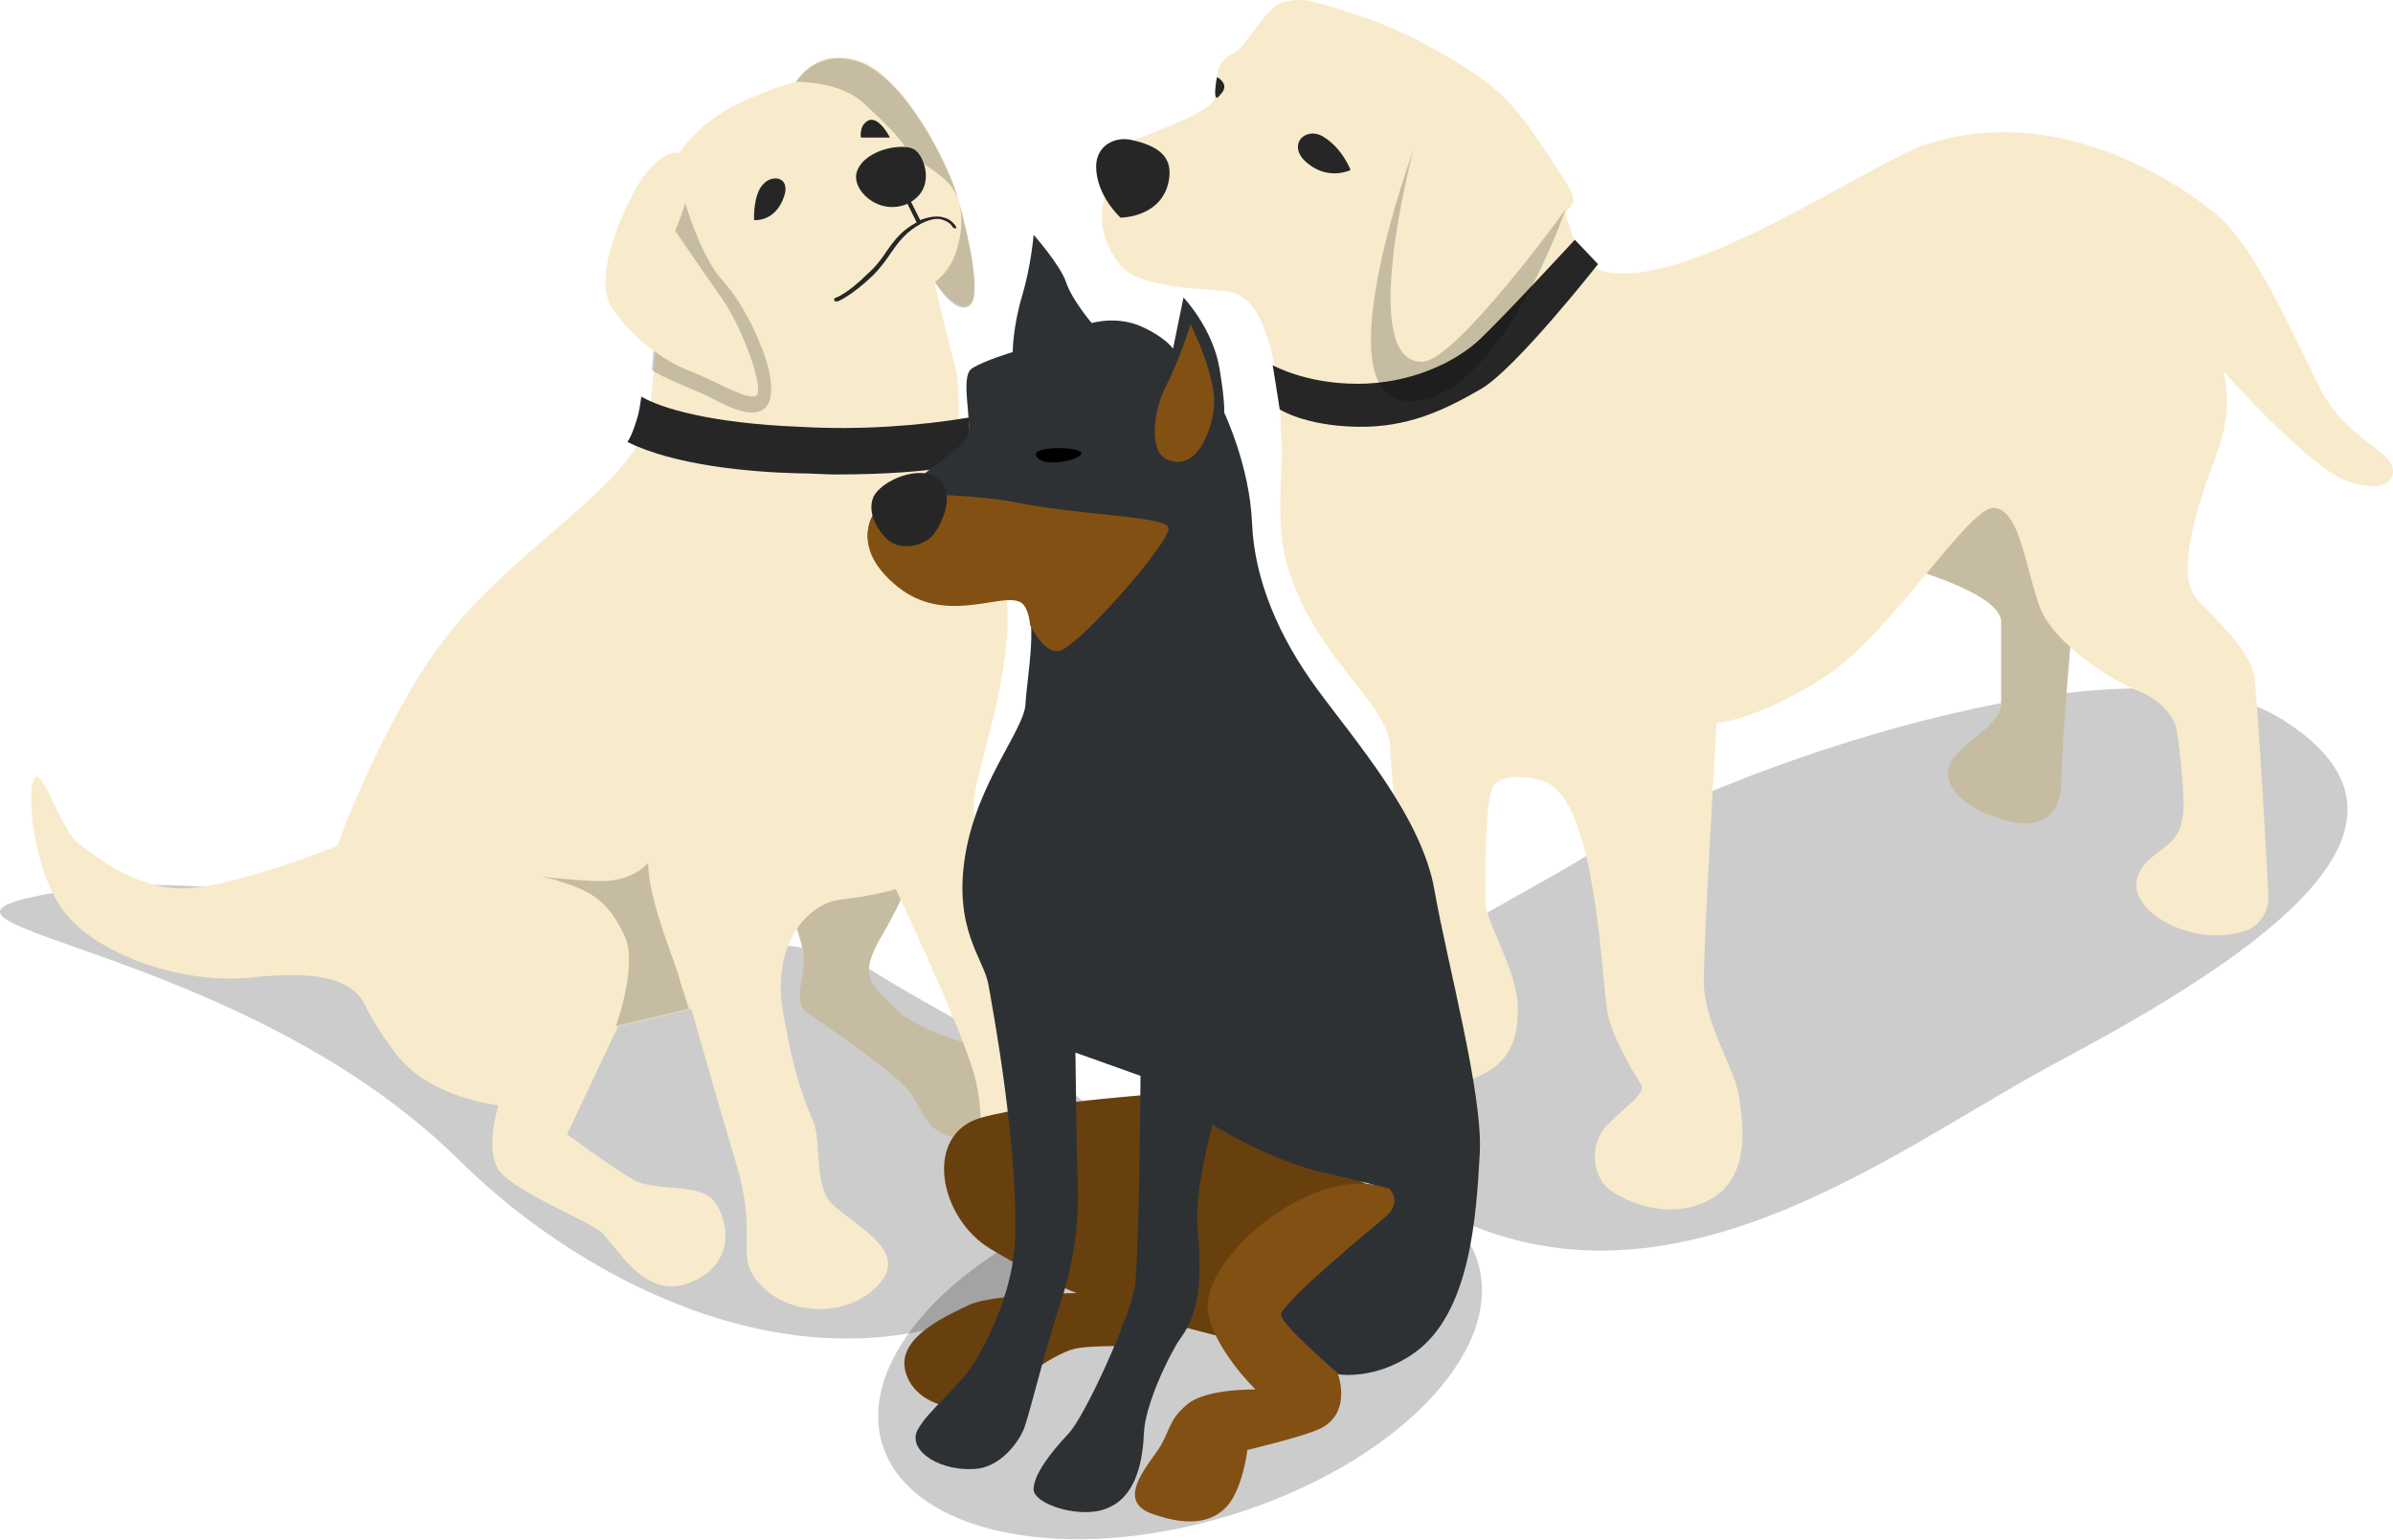
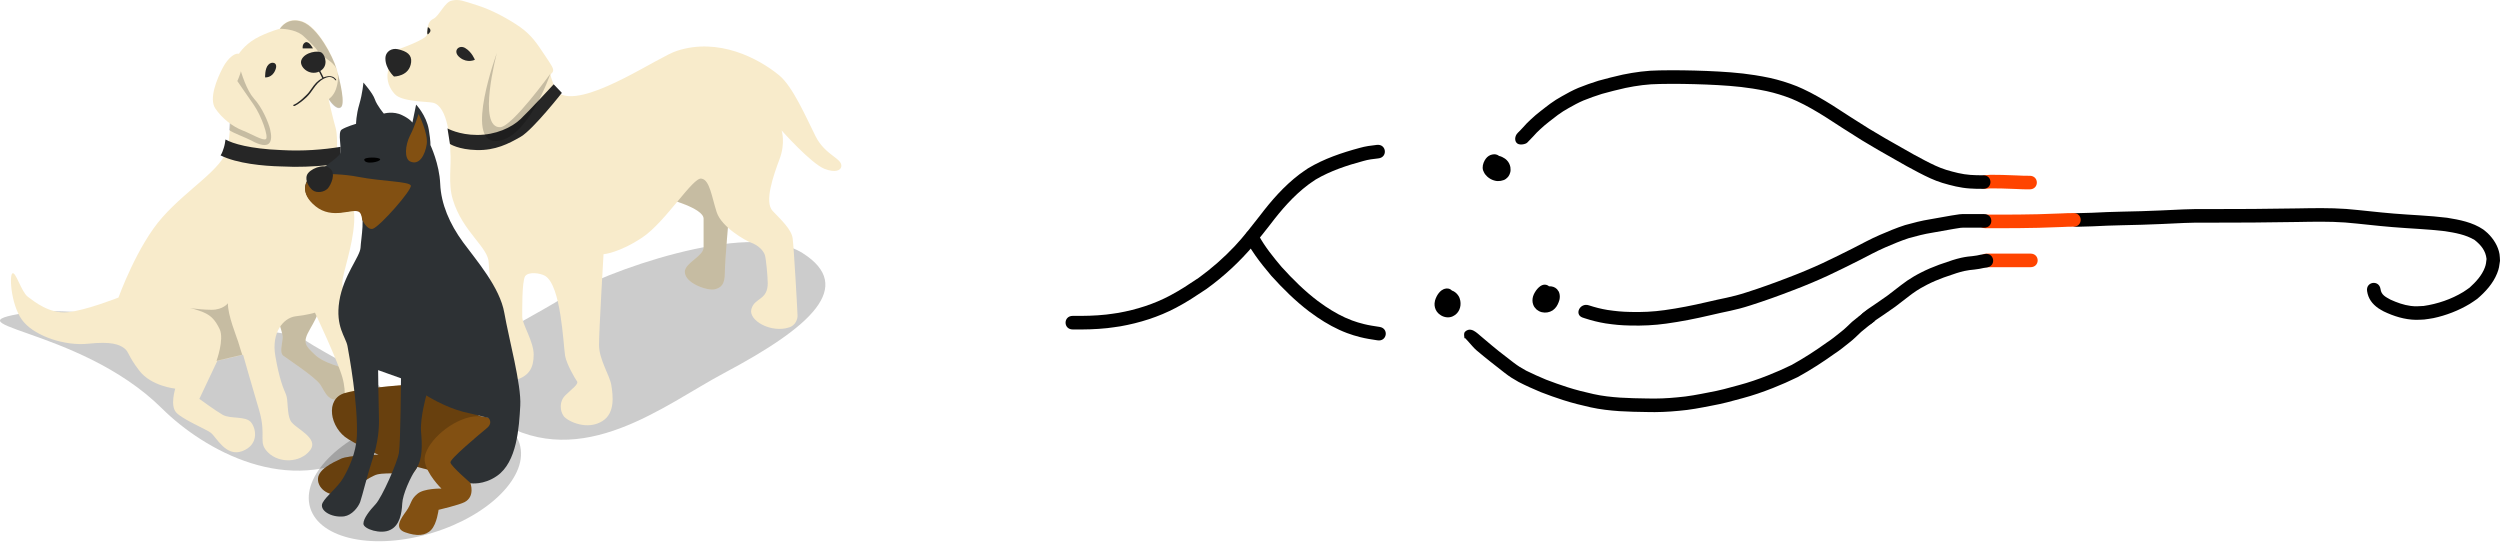
- <svg xmlns="http://www.w3.org/2000/svg" id="svg8" version="1.1" viewBox="0 0 54.497 35.056" height="35.056mm" width="54.497mm">
+ <svg xmlns="http://www.w3.org/2000/svg" id="svg8" version="1.1" viewBox="0 0 161.931 35.056" height="35.056mm" width="161.931mm">
  <defs id="defs2" />
  <g transform="translate(-100.1537,-71.36647)" id="layer1">
    <g transform="matrix(0.2645833,0,0,0.2645833,92.53452,62.40837)" id="g989">
      <path style="opacity:0.2" d="m 103.2,117 c 12.7,8.2 34.5,15.5 14.8,27.5 -18.4,11.2 -39.2,-0.4 -49.5,-10.6 -20.7,-20.6 -56.1,-20.3 -31.1,-23.8 1.9,-0.3 15.8,0 29.6,2 14.3,2 32.4,2.4 36.2,4.9 z" id="path961" />
      <path style="opacity:1;fill:#f8ebcb" d="m 96.1,110.4 c 0,0 2,4.7 1.9,6.2 -0.1,1.5 -0.8,3.5 0.1,4.3 0.9,0.7 7.8,5.2 9.1,7.1 1.3,1.9 2,5.2 6.6,3 4.6,-2.2 3.1,-5.5 0.9,-6.4 -2.1,-0.9 -6.5,-1.7 -8.8,-3.9 -2.3,-2.2 -3.2,-2.9 -1.2,-6.3 2,-3.4 2.9,-6.1 2.9,-6.1 z" id="path963" />
      <path style="opacity:0.2" d="m 96.1,110.4 c 0,0 2,4.7 1.9,6.2 -0.1,1.5 -0.8,3.5 0.1,4.3 0.9,0.7 7.8,5.2 9.1,7.1 1.3,1.9 2,5.2 6.6,3 4.6,-2.2 3.1,-5.5 0.9,-6.4 -2.1,-0.9 -6.5,-1.7 -8.8,-3.9 -2.3,-2.2 -3.2,-2.9 -1.2,-6.3 2,-3.4 2.9,-6.1 2.9,-6.1 z" id="path965" />
      <path style="opacity:1;fill:#f8ebcb" d="m 86.8,47.8 c 0.8,-1.5 2.6,-3.6 5.5,-5 2.9,-1.4 5,-1.9 5,-1.9 0,0 1.7,-3.1 5.5,-1.8 3.8,1.3 7.5,8.5 8.4,11.6 0.9,3.1 2.2,8.7 1,9.4 -1.2,0.7 -3,-2.1 -3,-2.1 0,0 1,4.5 1.8,7.3 0.7,2.8 -0.1,7.7 0.7,9.3 0.7,1.6 4.2,7.5 3.8,13.7 -0.4,6.2 -2.8,12.2 -2.9,14.8 -0.1,2.6 3.4,16.8 4,17.9 0.6,1.1 0.2,4.4 1.2,6.4 1,2 8.7,3.9 6.2,7.8 -2.4,3.9 -9.3,2 -10.3,-0.2 -1,-2.2 0.1,-4.6 -1.1,-8.8 -1.2,-4.2 -6.7,-15.8 -6.7,-15.8 0,0 -2,0.6 -4.8,0.9 -2.9,0.4 -5.9,3.9 -4.9,9.7 1,5.8 2,8 2.6,9.4 0.6,1.4 0.2,4.6 1.1,6.4 0.9,1.9 7.2,4.2 4.8,7.3 -2.4,3.1 -7.5,3.2 -10.2,0.6 -2.7,-2.6 -0.4,-3.8 -2.2,-10.2 -1.9,-6.4 -4,-13.8 -4,-13.8 l -6.3,1.5 -4.4,9.3 c 0,0 3.8,2.8 5.7,3.9 1.9,1.1 5.7,0.2 7,1.9 1.3,1.7 1.8,5.5 -2.2,7 -4,1.5 -6.3,-3.4 -7.7,-4.5 -1.4,-1 -7,-3.3 -8.5,-5 -1.5,-1.7 -0.2,-5.8 -0.2,-5.8 0,0 -5.9,-0.6 -8.8,-4.4 -2.9,-3.8 -2.5,-4.6 -3.7,-5.5 -1.2,-0.9 -3.1,-1.7 -8.8,-1.1 -5.7,0.6 -12.7,-1.8 -15.7,-5.2 -3.1,-3.4 -3.7,-11.3 -2.9,-12 0.8,-0.7 2.2,4.5 3.8,5.7 1.6,1.2 5.3,4.2 9.7,3.8 4.4,-0.4 12.5,-3.6 12.5,-3.6 0,0 4.6,-12.8 10.8,-19.7 6.2,-7 14.6,-11.7 15.9,-16.8 1.1,-5.1 1,-19.9 2.3,-22.4 z" id="path967" />
      <g id="g971">
        <path style="opacity:0.2" d="m 84.6,108.1 c 0,0 -1.2,1.6 -4,1.6 -1.5,0 -3.7,-0.2 -5.3,-0.4 0.6,0.1 1.4,0.3 2.2,0.6 2.8,0.9 3.9,2.1 5.1,4.6 1.1,2.5 -0.8,7.7 -0.8,7.7 l 6.3,-1.5 c 0,0 -0.7,-2.1 -1,-3.2 -0.3,-1 -2.6,-6.6 -2.5,-9.4 z" id="path969" />
      </g>
      <path style="opacity:0.2" d="m 94.9,65.4 c -0.4,-1.5 -1.8,-5.1 -4,-7.5 -1.6,-1.8 -3,-5.8 -3.6,-8.3 l -1.1,0.3 c -0.6,3.7 -0.8,10.7 -1.3,15.8 0.9,0.7 4.2,1.9 5.3,2.5 4.7,2.6 5.5,0.5 4.7,-2.8 z" id="path973" />
      <path style="opacity:1;fill:#262626" d="m 93.7,52.8 c 0,0 -0.1,-2.2 0.8,-3.1 0.8,-0.9 2.5,-0.6 1.7,1.3 -0.8,2 -2.5,1.8 -2.5,1.8 z" id="path975" />
      <path style="opacity:1;fill:#262626" d="m 102.9,45.7 c 0,0 -0.2,-1.1 0.7,-1.5 0.9,-0.3 1.8,1.5 1.8,1.5 z" id="path977" />
      <path style="opacity:1;fill:#262626" d="m 111.1,53.4 c 0,0 -0.3,-0.6 -1,-0.8 -0.6,-0.2 -1.3,-0.1 -2.1,0.2 l -0.9,-1.8 -0.3,0.2 0.9,1.8 c -1.3,0.7 -1.9,1.5 -2.6,2.5 -0.4,0.6 -0.9,1.3 -1.6,1.9 -1.8,1.8 -2.8,2.1 -2.8,2.1 -0.1,0 -0.1,0.1 -0.1,0.2 0,0.1 0.1,0.1 0.2,0.1 0,0 0,0 0.1,0 0,0 1.1,-0.4 3,-2.2 0.7,-0.7 1.2,-1.4 1.6,-2 0.7,-1 1.3,-1.8 2.6,-2.5 0.8,-0.4 1.4,-0.5 1.9,-0.3 0.6,0.2 0.8,0.6 0.8,0.6 0,0.1 0.2,0.1 0.2,0.1 0.1,0.1 0.1,0 0.1,-0.1 z" id="path979" />
      <path style="opacity:1;fill:#f8ebcb" d="m 87.4,47.1 c -0.8,-0.5 -2.7,0.7 -4.1,3.4 -1.4,2.7 -3.4,7.5 -1.8,9.9 1.6,2.4 4.3,4.5 6.7,5.4 2.3,0.9 5,2.6 5.7,2.1 0.7,-0.5 -1.1,-5.7 -3,-8.4 -1.9,-2.7 -4,-5.8 -4,-5.8 0,0 2.5,-5.3 0.5,-6.6 z" id="path981" />
      <path style="opacity:0.2" d="m 111.1,50.6 c 0.7,1.7 0.5,3.5 -0.1,5.2 -0.6,1.6 -1.7,2.3 -1.7,2.3 v 0.1 c 0.3,0.5 1.8,2.7 2.9,2 1.2,-0.7 -0.1,-6.3 -1,-9.4 -0.9,-3.1 -4.6,-10.2 -8.4,-11.6 -3.5,-1.2 -5.2,1.3 -5.5,1.7 1.6,0 4.4,0.4 5.9,1.9 1.6,1.5 2.6,2.4 3.6,3.8 1,1.4 3.5,2.2 4.3,4 z" id="path983" />
      <path style="opacity:1;fill:#262626" d="m 102.6,48.5 c -0.7,1.6 1.8,4 4.3,2.9 2.5,-1.2 1.5,-4 0.7,-4.6 -0.8,-0.7 -4.2,-0.2 -5,1.7 z" id="path985" />
      <path style="opacity:1;fill:#262626" d="M 112.2,69.8 C 108,70.5 102.9,70.9 97.7,70.6 90,70.3 85.7,69 84,68 c -0.1,0.7 -0.2,1.4 -0.4,2 -0.2,0.6 -0.4,1.3 -0.8,1.9 4,2 10.5,2.6 14.7,2.7 1.1,0 2.2,0.1 3.3,0.1 3.7,0 7.7,-0.2 11.5,-0.9 -0.2,-1 -0.1,-2.5 -0.1,-4 z" id="path987" />
    </g>
    <g id="g1375" transform="matrix(0.2645833,0,0,0.2645833,119.9839,60.29017)">
      <path id="path1357" d="m 63.6,114.3 c -14.1,9.1 -38.5,17.2 -16.5,30.7 20.5,12.5 40.7,-4.1 55.2,-11.8 21.3,-11.3 32.2,-21.2 19.2,-29.4 -13.4,-8.4 -49.5,5.1 -57.9,10.5 z" style="opacity:0.2" />
      <path id="path1359" d="m 88.4,90.5 c 0,0 8.9,2.3 8.9,4.9 0,1.4 0,5.8 0,7 0,2.2 -4.6,3.8 -4.6,6 0,2.9 5.7,4.7 7.3,4.3 1.6,-0.4 2.5,-1.2 2.5,-4 0,-2.8 1,-14.5 1.4,-18.1 0.4,-3.6 -1.1,-14.8 -1.1,-14.8 z" style="opacity:1;fill:#f8ebcb" />
      <path id="path1361" d="m 88.4,90.5 c 0,0 8.9,2.3 8.9,4.9 0,1.4 0,5.8 0,7 0,2.2 -4.6,3.8 -4.6,6 0,2.9 5.7,4.7 7.3,4.3 1.6,-0.4 2.5,-1.2 2.5,-4 0,-2.8 1,-14.5 1.4,-18.1 0.4,-3.6 -1.1,-14.8 -1.1,-14.8 z" style="opacity:0.2" />
      <path id="path1363" d="m 21.6,54.3 c 1.6,-0.6 7.9,-2.8 8,-4 0.1,-1.2 0,-3.1 1.5,-3.8 1.5,-0.7 2.8,-4.2 4.6,-4.5 1.8,-0.4 2.8,0.1 6.3,1.2 3.5,1.1 7.7,3.4 10.4,5.3 2.8,2 4.1,4 5.9,6.7 1.8,2.7 2.4,3.5 2.1,4.2 -0.3,0.7 -0.8,0.3 -0.4,1.5 0.6,1.6 0.9,3.7 3,4.3 7.1,1.9 23.5,-9.6 27.8,-10.9 10.1,-3.3 19.9,1.8 25,6 3.3,2.7 6.5,10.1 8.9,14.9 2.4,4.8 6.7,5.4 6.3,7.5 -0.2,0.9 -1.5,1.5 -4.1,0.5 -3.3,-1.3 -10.5,-9.4 -10.5,-9.4 0,0 1,3 -0.5,7 -1.5,4 -3.8,10.5 -1.7,12.7 2,2.1 4.6,4.5 4.9,6.7 0.3,2.2 1.2,18.2 1.2,19 0,0.8 -0.5,2.3 -2,2.8 -4.5,1.5 -10.1,-1.7 -9.3,-4.5 0.8,-2.8 4,-2.1 4,-6.3 0,-1.5 -0.4,-6 -0.7,-6.9 -0.4,-1.2 -1.7,-2.4 -3.3,-3 -1.4,-0.5 -7.3,-3.8 -8.5,-7.5 -1.2,-3.7 -1.7,-7.9 -3.7,-8.2 -2,-0.6 -8.8,10.6 -14.5,14.4 -5.7,3.8 -9.5,4.1 -9.5,4.1 0,0 -1.1,18.6 -1.1,22.2 0,3.6 2.6,7.4 3,9.8 0.4,2.5 1,6.8 -2.1,8.8 -3.7,2.4 -8.4,0.2 -9.5,-1.1 -1,-1.3 -1.2,-3.7 0.4,-5.2 1.5,-1.5 3.3,-2.7 2.8,-3.4 -0.5,-0.7 -2.5,-4.1 -2.9,-6.2 -0.5,-3.3 -1,-17.2 -4.9,-19.6 -1.2,-0.7 -4.1,-1.1 -4.9,0.1 -0.8,1.3 -0.7,8.7 -0.7,9.9 0,1.9 2.8,6 2.8,9.3 0,3.3 -1.2,5.1 -4.1,6.1 -2.3,0.8 -5.4,0.2 -7.7,-2.7 -1.5,-1.9 -0.3,-4 1.2,-4.9 1,-0.6 2.3,-0.8 2.4,-2.1 0.1,-1.3 -1.8,-3.2 -1.8,-5.6 0,-2.4 -1,-12 -1,-13.2 0,-3.9 -6.4,-7.6 -8.8,-15.6 C 34.7,86.8 35.6,82.3 35.3,79 35.3,76.8 34.8,67.8 31,67 29.6,66.7 23.4,66.8 21.7,64.9 20.4,63.5 19.6,61.6 20,59.4 c 0.4,-2.3 1.6,-5.1 1.6,-5.1 z" style="opacity:1;fill:#f8ebcb" />
      <path id="path1365" d="m 41.3,56.5 c 0,0 -0.7,-1.9 -2.4,-2.9 -1.6,-0.9 -3.2,0.9 -1.2,2.4 1.8,1.4 3.6,0.5 3.6,0.5 z" style="opacity:1;fill:#262626" />
      <path id="path1367" d="m 25.7,57.1 c 0.2,-1.8 -1,-2.7 -3.3,-3.2 -1.4,-0.3 -3,0.5 -3,2.3 0,2.5 2.1,4.4 2.1,4.4 0,0 3.8,0 4.2,-3.5 z" style="opacity:1;fill:#262626" />
      <path id="path1369" d="m 29.8,48.5 c 0,0 1.2,0.6 0.3,1.5 -0.8,1.1 -0.3,-1.5 -0.3,-1.5 z" style="opacity:1;fill:#262626" />
      <path id="path1371" d="m 34.6,73.3 c 0,0 2.8,1.6 7.3,1.6 4.5,0 8.4,-1.8 10.6,-3.9 2.2,-2.1 8.1,-8.5 8.1,-8.5 l 2,2.1 c 0,0 -7,8.9 -10,10.7 -3.1,1.8 -6.3,3.4 -10.8,3.3 -4.5,-0.1 -6.6,-1.5 -6.6,-1.5 z" style="opacity:1;fill:#262626" />
      <path id="path1373" d="m 46.7,54.8 c 0,0 -4.9,18.4 0.8,18.2 2.9,-0.1 12.3,-13.1 12.3,-13.1 0,0 -5.6,16.4 -13.4,16.5 -7.7,0.1 0.3,-21.6 0.3,-21.6 z" style="opacity:0.2" />
    </g>
    <g transform="matrix(0.2645833,0,0,0.2645833,116.205,65.97145)" id="g1031">
      <ellipse style="opacity:0.2" transform="matrix(0.9564,-0.2919,0.2919,0.9564,-38.1725,17.888)" cx="40.9" cy="136.9" rx="26.8" ry="14.6" id="ellipse1013" />
      <path style="fill:#825012" d="m 41.1,114.4 c 0,0 -12.3,0.8 -17.3,2.2 -5,1.4 -3.7,8.6 0.8,11.3 4.5,2.7 7.4,3.8 7.4,3.8 0,0 -7.3,0.1 -9.2,1 -1.9,0.9 -6,2.7 -5.6,5.4 0.4,2.7 3.8,4.1 6.3,3.1 2.4,-1 6.2,-4.2 8.3,-4.7 2.1,-0.5 8.3,0 8.8,-0.5 0.5,-0.5 0.9,-1.3 0.9,-1.3 l 3.5,0.9 12.7,-12.9 z" id="path1015" />
      <path style="opacity:0.2" d="m 41.1,114.4 c 0,0 -12.3,0.8 -17.3,2.2 -5,1.4 -3.7,8.6 0.8,11.3 4.5,2.7 7.4,3.8 7.4,3.8 0,0 -7.3,0.1 -9.2,1 -1.9,0.9 -6,2.7 -5.6,5.4 0.4,2.7 3.8,4.1 6.3,3.1 2.4,-1 6.2,-4.2 8.3,-4.7 2.1,-0.5 8.3,0 8.8,-0.5 0.5,-0.5 0.9,-1.3 0.9,-1.3 l 3.5,0.9 12.7,-12.9 z" id="path1017" />
      <path style="fill:#825012" d="m 63.7,127.2 c -0.2,-2.9 -4.9,-6.2 -10.4,-4.4 -5.5,1.8 -10.4,7.2 -10,10.4 0.4,3.2 4.1,6.8 4.1,6.8 0,0 -4.3,-0.1 -5.9,1.3 -1.7,1.4 -1.4,2.4 -2.7,4.2 -1.3,1.8 -3.1,4.2 -0.3,5.2 2.8,1 5,0.9 6.4,-0.6 1.4,-1.5 1.8,-4.9 1.8,-4.9 0,0 5.1,-1.2 6.4,-1.9 2.6,-1.4 1.4,-4.6 1.4,-4.6 0,0 4.3,-1 6.6,-4.2 2.3,-3.2 2.9,-3.4 2.6,-7.3 z" id="path1019" />
      <path style="fill:#2d3134" d="m 14.5,64.7 c 2.5,-2.4 7.6,-5.6 8.1,-6.7 0.5,-1.2 -0.7,-5.2 0.4,-5.9 1.1,-0.7 3.5,-1.4 3.5,-1.4 0,0 0,-2.1 0.8,-4.8 0.8,-2.7 1,-5.3 1,-5.3 0,0 2.3,2.6 2.8,4.1 0.5,1.5 2.2,3.5 2.2,3.5 0,0 2.3,-0.7 4.5,0.4 1.9,0.9 2.5,1.8 2.5,1.8 L 41.2,46 c 0,0 2.5,2.6 3.1,6.1 0.5,3 0.4,3.8 0.4,3.8 0,0 2.2,4.6 2.4,9.5 0.2,4.9 2.3,9.8 5.6,14.3 3.3,4.5 9,11 10.1,17.3 1.1,6.3 4.2,17.6 3.9,22.7 -0.3,5.4 -0.8,13.8 -5.7,17.2 -3.3,2.3 -6.4,1.8 -6.4,1.8 0,0 -4.9,-4.2 -5,-5.1 -0.1,-0.9 7,-6.8 8.8,-8.3 1.8,-1.4 0.5,-2.6 0.5,-2.6 0,0 -4.3,-1.1 -6.2,-1.5 -4.6,-1.2 -9,-4 -9,-4 0,0 -1.5,5.3 -1.3,8.7 0.3,3.4 0.4,6.9 -1.1,9.1 -1.5,2.2 -3.4,6.4 -3.5,8.7 -0.1,2.3 -0.6,5.3 -2.9,6.4 -2.3,1.2 -6.6,-0.2 -6.6,-1.5 0,-1.3 1.5,-3.2 3,-4.8 1.5,-1.6 5.3,-10.1 5.7,-12.6 0.4,-2.5 0.5,-18.2 0.5,-18.2 l -5.6,-2 c 0,0 0.1,8.7 0.2,11.4 0.1,2.8 -0.2,6.3 -1.5,10.2 -1.3,3.9 -2.6,9.3 -3.1,10.7 -0.5,1.3 -2,3.2 -3.9,3.5 -3.2,0.4 -6.2,-1.5 -5.3,-3.3 0.9,-1.7 3.7,-3.8 5,-6 1.4,-2.4 3.2,-6.2 3.4,-10.3 0.3,-8 -1.9,-19.9 -2.3,-22.1 -0.4,-2.2 -3,-4.7 -2,-11 1,-6.3 5.1,-10.9 5.2,-13.1 0.1,-2.2 1.3,-8.3 -0.4,-9 -1.7,-0.7 -6.3,2 -10.5,-1.3 -4.2,-3.2 -2.2,-6 -2.2,-6 z" id="path1021" />
      <path style="fill:#825012" d="m 39.9,65.8 c -0.4,-1 -7.1,-1 -12.8,-2.1 C 23.6,63 19.3,62.9 16.6,63 c -0.8,0.6 -1.5,1.2 -2.1,1.8 0,0 -2,2.8 2.1,6.1 4.1,3.3 8.8,0.5 10.5,1.3 0.5,0.2 0.8,1 0.9,2 0.6,1.2 1.6,2.5 2.6,2.2 1.8,-0.6 9.7,-9.6 9.3,-10.6 z" id="path1023" />
      <path d="m 28.5,59.5 c -0.1,-0.7 3.8,-0.7 3.9,-0.1 0.1,0.6 -3.7,1.4 -3.9,0.1 z" id="path1025" />
      <path style="fill:#825012" d="m 39.7,59.9 c -1.4,-0.7 -1.2,-3.9 0,-6.3 1.2,-2.3 2.1,-5.3 2.1,-5.3 0,0 2.4,4.7 2,7.4 -0.4,2.6 -1.8,5.3 -4.1,4.2 z" id="path1027" />
      <path style="fill:#262626" d="m 15.8,66.9 c -0.7,-0.6 -1.9,-2.2 -1.3,-3.7 0.6,-1.4 4,-2.9 5.6,-1.6 1.6,1.3 0.2,4.1 -0.5,4.9 -0.8,0.9 -2.7,1.3 -3.8,0.4 z" id="path1029" />
    </g>
  </g>
+   <path style="fill:#000000;fill-opacity:1;fill-rule:nonzero;stroke:none;stroke-width:0.265" id="path1" d="m 69.486,21.34 c 0.747,0.008 1.495,-0.006 2.238,-0.087 0.281,-0.031 0.56,-0.077 0.84,-0.116 1.258,-0.222 2.485,-0.609 3.616,-1.207 0.788,-0.417 1.198,-0.71 1.944,-1.198 1.149,-0.824 2.186,-1.792 3.099,-2.87 0.256,-0.302 0.816,-1.018 1.064,-1.333 0.715,-0.944 1.494,-1.844 2.444,-2.561 0.16,-0.121 0.329,-0.228 0.493,-0.342 0.958,-0.561 2.013,-0.911 3.079,-1.197 0.32,-0.094 0.648,-0.136 0.978,-0.17 0.619,-0.066 0.526,-0.941 -0.093,-0.875 v 0 c -0.375,0.041 -0.75,0.09 -1.114,0.195 -1.164,0.314 -2.314,0.701 -3.353,1.325 -0.183,0.128 -0.37,0.248 -0.548,0.383 -0.999,0.757 -1.823,1.703 -2.578,2.697 -0.524,0.665 -1.037,1.343 -1.618,1.96 -0.712,0.755 -1.496,1.442 -2.336,2.052 -0.709,0.465 -1.097,0.743 -1.841,1.14 -1.049,0.56 -2.189,0.919 -3.357,1.129 -0.263,0.037 -0.524,0.081 -0.788,0.11 -0.72,0.08 -1.445,0.092 -2.169,0.085 -0.622,0 -0.622,0.88 0,0.88 z" />
+   <path style="fill:#000000;fill-opacity:1;fill-rule:nonzero;stroke:none;stroke-width:0.265" id="path2" d="m 80.683,15.471 c 0.035,0.085 0.064,0.173 0.106,0.255 0.12,0.229 0.372,0.607 0.513,0.809 0.325,0.463 0.679,0.898 1.044,1.33 0.753,0.834 1.557,1.63 2.453,2.311 0.17,0.129 0.347,0.248 0.52,0.372 0.603,0.41 1.243,0.766 1.926,1.023 0.365,0.137 0.483,0.162 0.853,0.265 0.372,0.095 0.751,0.152 1.13,0.209 0.615,0.092 0.746,-0.778 0.131,-0.87 v 0 c -0.344,-0.051 -0.688,-0.103 -1.026,-0.187 -0.33,-0.091 -0.43,-0.111 -0.756,-0.231 -0.62,-0.23 -1.199,-0.555 -1.746,-0.924 -0.16,-0.114 -0.323,-0.223 -0.48,-0.342 -0.852,-0.646 -1.616,-1.403 -2.333,-2.194 -0.542,-0.641 -1.078,-1.3 -1.482,-2.039 -0.151,-0.604 -1.005,-0.39 -0.854,0.213 z" />
+   <path style="fill:#000000;fill-opacity:1;fill-rule:nonzero;stroke:none;stroke-width:0.265" id="path3" d="m 93.589,18.704 c -0.031,0.011 -0.063,0.018 -0.092,0.032 -0.048,0.024 -0.095,0.049 -0.137,0.081 -0.125,0.096 -0.225,0.231 -0.298,0.369 -0.024,0.046 -0.043,0.094 -0.065,0.141 -0.016,0.046 -0.036,0.091 -0.047,0.138 -0.014,0.058 -0.026,0.118 -0.03,0.178 -0.012,0.189 0.035,0.378 0.143,0.534 0.037,0.054 0.088,0.098 0.131,0.147 0.049,0.035 0.094,0.076 0.146,0.106 0.216,0.129 0.491,0.17 0.729,0.072 0.067,-0.028 0.125,-0.071 0.188,-0.107 0.043,-0.04 0.091,-0.075 0.129,-0.12 0.125,-0.145 0.189,-0.305 0.212,-0.494 0.015,-0.122 0.002,-0.178 -0.01,-0.298 -0.03,-0.111 -0.042,-0.189 -0.101,-0.289 -0.081,-0.136 -0.195,-0.254 -0.335,-0.329 -0.045,-0.024 -0.094,-0.04 -0.141,-0.059 -0.048,-0.01 -0.096,-0.024 -0.145,-0.029 -0.147,-0.013 -0.298,0.021 -0.422,0.101 -0.107,0.069 -0.119,0.097 -0.198,0.19 -0.059,0.11 -0.097,0.156 -0.108,0.29 -0.011,0.135 0.014,0.241 0.079,0.359 0.062,0.112 0.111,0.14 0.205,0.22 0.092,0.052 0.133,0.084 0.24,0.104 0.15,0.029 0.298,0.006 0.429,-0.073 0.04,-0.024 0.073,-0.059 0.11,-0.089 0.037,-0.06 0.083,-0.114 0.11,-0.179 0.02,-0.05 0.03,-0.105 0.028,-0.159 -0.004,-0.168 -0.063,-0.294 -0.206,-0.398 -0.063,-0.046 -0.147,-0.05 -0.221,-0.076 -0.62,-0.052 -0.693,0.825 -0.073,0.877 v 0 c -0.067,-0.025 -0.144,-0.031 -0.201,-0.074 -0.128,-0.098 -0.179,-0.209 -0.178,-0.36 2.3e-4,-0.041 0.01,-0.083 0.027,-0.12 0.023,-0.049 0.062,-0.09 0.093,-0.135 0.023,-0.016 0.044,-0.036 0.069,-0.048 0.085,-0.043 0.188,-0.049 0.272,7.41e-4 0.009,0.005 0.016,0.013 0.024,0.019 0.009,0.011 0.019,0.021 0.027,0.032 0.058,0.089 0.06,0.199 0.011,0.293 -0.007,0.015 -0.019,0.026 -0.029,0.04 -0.009,0.008 -0.018,0.017 -0.028,0.024 -0.051,0.035 -0.115,0.049 -0.176,0.033 -0.011,-0.003 -0.02,-0.009 -0.03,-0.013 -0.007,-0.006 -0.016,-0.011 -0.022,-0.018 -0.003,-0.004 0.007,-0.008 0.007,-0.009 -0.003,-0.035 -0.02,-0.039 0.011,-0.013 0.003,0.01 0.006,0.019 0.008,0.029 0.002,0.009 7.94e-4,0.019 0.004,0.028 0.002,0.005 0.029,0.004 0.031,0.005 0.003,0.002 0.001,0.007 0.002,0.01 0.013,-0.002 0.026,-0.005 0.038,-0.004 0.006,2.91e-4 0.012,0.005 0.017,0.007 0.008,0.003 0.06,0.024 0.012,0.025 -0.005,1.2e-4 -0.01,-4.23e-4 -0.015,-6.35e-4 1.8e-4,0.009 0.001,0.034 -7.94e-4,0.042 -0.003,0.011 -0.027,0.021 -0.024,-0.002 0.002,-0.019 0.01,-0.037 0.015,-0.055 0.017,-0.044 0.02,-0.059 0.044,-0.099 0.008,-0.014 0.021,-0.024 0.026,-0.039 0.001,-0.004 -0.008,-0.002 -0.013,-0.001 -0.012,0.003 -0.024,0.008 -0.036,0.012 -0.007,0.001 -0.014,0.003 -0.021,0.004 0.604,-0.151 0.39,-1.005 -0.213,-0.854 z" />
+   <path style="fill:#000000;fill-opacity:1;fill-rule:nonzero;stroke:none;stroke-width:0.265" id="path4" d="m 96.775,9.993 c -0.176,0.01 -0.317,0.065 -0.45,0.188 -0.033,0.031 -0.06,0.068 -0.089,0.102 -0.024,0.037 -0.05,0.072 -0.071,0.111 -0.105,0.189 -0.168,0.422 -0.103,0.637 0.026,0.087 0.081,0.163 0.122,0.244 0.048,0.053 0.092,0.11 0.144,0.159 0.14,0.131 0.318,0.228 0.505,0.27 0.163,0.037 0.209,0.023 0.37,0.012 0.114,-0.03 0.233,-0.048 0.33,-0.124 0.153,-0.118 0.223,-0.212 0.279,-0.391 0.048,-0.153 0.029,-0.223 0.019,-0.377 -0.037,-0.178 -0.104,-0.316 -0.231,-0.447 -0.09,-0.093 -0.194,-0.152 -0.307,-0.211 -0.159,-0.077 -0.332,-0.104 -0.505,-0.054 -0.114,0.032 -0.147,0.067 -0.239,0.132 -0.026,0.025 -0.053,0.049 -0.077,0.076 -0.09,0.103 -0.155,0.238 -0.176,0.374 -0.006,0.041 -0.007,0.083 -0.011,0.124 0.006,0.047 0.006,0.095 0.017,0.141 0.037,0.16 0.163,0.361 0.317,0.432 0.07,0.032 0.148,0.04 0.222,0.06 0.074,-0.014 0.152,-0.013 0.222,-0.043 0.115,-0.05 0.209,-0.149 0.261,-0.262 0.022,-0.049 0.029,-0.104 0.044,-0.155 0.092,-0.615 -0.778,-0.746 -0.87,-0.131 v 0 c 0.012,-0.034 0.019,-0.07 0.036,-0.101 0.016,-0.03 0.036,-0.059 0.062,-0.081 0.126,-0.107 0.14,-0.084 0.302,-0.105 0.055,0.019 0.113,0.03 0.164,0.057 0.087,0.046 0.109,0.123 0.105,0.212 -0.003,0.012 -0.005,0.024 -0.008,0.035 -0.001,0.003 -0.004,0.006 -0.005,0.009 -7.94e-4,-1.14e-4 -0.002,-10e-4 -0.003,-3.44e-4 -0.015,0.016 -0.026,0.035 -0.048,0.045 -0.062,0.032 -0.131,0.051 -0.199,0.027 -0.01,-0.003 -0.023,-0.005 -0.029,-0.014 -0.005,-0.008 0.018,0.006 0.026,0.01 0.018,0.008 0.045,0.024 0.049,0.015 0.006,-0.011 -0.006,-0.029 0.009,-0.036 0.027,-0.027 0.124,-0.132 0.152,-0.101 0.002,0.002 0.032,0.041 0.032,0.044 -0.006,0.003 0.013,-0.088 -0.031,-0.092 -0.059,0.007 -0.138,0.037 -0.188,0.014 7.94e-4,0.048 0.006,0.062 -0.013,0.106 -0.002,0.004 -0.01,0.01 -0.01,0.006 0.002,-0.027 0.02,-0.051 0.022,-0.078 -0.03,0.006 0.016,-0.004 -0.057,0.027 -0.036,0.015 -0.052,0.011 -0.091,0.013 0.622,0 0.622,-0.88 0,-0.88 z" />
+   <path style="fill:#000000;fill-opacity:1;fill-rule:nonzero;stroke:none;stroke-width:0.265" id="path5" d="m 99.782,18.527 c -0.152,0.106 -0.272,0.251 -0.365,0.41 -0.022,0.037 -0.04,0.076 -0.061,0.114 -0.018,0.047 -0.041,0.092 -0.055,0.14 -0.05,0.173 -0.057,0.36 0.005,0.531 0.06,0.167 0.1,0.189 0.212,0.318 0.06,0.04 0.115,0.087 0.179,0.12 0.212,0.107 0.484,0.114 0.704,0.029 0.057,-0.022 0.11,-0.055 0.165,-0.083 0.05,-0.043 0.105,-0.081 0.151,-0.129 0.146,-0.149 0.231,-0.351 0.29,-0.548 0.035,-0.148 0.037,-0.3 -0.007,-0.447 -0.01,-0.032 -0.019,-0.065 -0.036,-0.094 -0.033,-0.056 -0.075,-0.106 -0.113,-0.159 -0.038,-0.03 -0.072,-0.064 -0.113,-0.089 -0.139,-0.084 -0.316,-0.116 -0.476,-0.085 -0.044,0.009 -0.087,0.023 -0.131,0.034 -0.209,0.078 -0.358,0.236 -0.437,0.443 -0.014,0.037 -0.024,0.076 -0.036,0.114 -0.015,0.094 -0.028,0.14 -0.019,0.237 0.004,0.047 0.016,0.092 0.025,0.138 0.15,0.604 1.004,0.392 0.854,-0.212 v 0 c 2.6e-4,0.025 0.005,0.046 -0.01,0.067 -0.024,0.031 0.017,-0.02 -0.013,0.002 -0.021,0.015 -0.067,0.058 -0.091,0.049 -0.012,10e-4 -0.024,0.003 -0.036,0.003 -0.003,3.6e-5 0.012,-0.002 0.009,-0.003 -0.011,-0.004 -0.024,-0.004 -0.036,-0.007 -0.051,-0.015 -0.095,-0.046 -0.129,-0.086 -0.017,-0.03 -0.078,-0.1 -0.057,-0.152 10e-4,-0.003 0.009,0.005 0.006,0.005 -0.011,0.052 -0.034,0.096 -0.055,0.144 -0.002,0.005 -0.009,0.013 -0.005,0.017 0.006,0.005 0.015,-0.002 0.022,-0.003 0.005,0.002 0.012,-1.94e-4 0.014,0.004 0.002,0.004 -0.007,0.006 -0.009,0.01 -0.002,0.003 5.3e-4,0.007 -10e-4,0.01 -0.002,0.004 -0.009,0.003 -0.01,0.007 -0.005,0.017 0.041,0.034 0.027,0.047 0.003,0.016 0.008,0.039 0.007,0.055 -0.002,0.03 -0.05,0.026 -0.015,-0.021 0.034,-0.071 0.072,-0.145 0.133,-0.197 0.518,-0.345 0.03,-1.077 -0.488,-0.732 z" />
+   <path style="fill:#000000;fill-opacity:1;fill-rule:nonzero;stroke:none;stroke-width:0.265" id="path6" d="m 153.323,18.862 c 0.072,0.48 0.329,0.824 0.725,1.102 0.111,0.078 0.235,0.138 0.352,0.207 0.649,0.312 1.352,0.532 2.077,0.545 0.181,0.003 0.362,-0.013 0.542,-0.02 0.199,-0.03 0.399,-0.049 0.596,-0.09 0.816,-0.172 1.64,-0.491 2.356,-0.921 0.167,-0.1 0.323,-0.217 0.484,-0.326 0.531,-0.452 1.022,-0.989 1.286,-1.646 0.136,-0.337 0.137,-0.471 0.19,-0.818 -0.011,-0.146 -0.007,-0.294 -0.032,-0.438 -0.089,-0.517 -0.392,-0.993 -0.765,-1.352 -0.09,-0.087 -0.192,-0.161 -0.288,-0.241 -0.696,-0.47 -1.532,-0.629 -2.347,-0.76 -1.146,-0.142 -2.301,-0.174 -3.451,-0.271 -1.028,-0.082 -2.05,-0.214 -3.078,-0.299 -1.055,-0.076 -2.112,-0.053 -3.168,-0.035 -0.959,0.018 -1.918,0.028 -2.877,0.035 -1.002,0.006 -2.004,0.008 -3.007,0.009 -0.986,-0.019 -1.97,0.043 -2.954,0.088 -0.84,0.038 -1.68,0.063 -2.521,0.078 -0.647,0.006 -1.294,0.045 -1.94,0.072 -0.332,0.013 -0.665,0.021 -0.998,0.028 -0.622,0.013 -0.603,0.893 0.019,0.88 v 0 c 0.338,-0.007 0.676,-0.016 1.015,-0.029 0.64,-0.026 1.28,-0.065 1.921,-0.071 0.848,-0.016 1.697,-0.041 2.544,-0.079 0.971,-0.044 1.943,-0.106 2.916,-0.087 1.004,-0.001 2.008,-0.003 3.012,-0.009 0.962,-0.007 1.924,-0.017 2.885,-0.035 1.027,-0.018 2.055,-0.041 3.08,0.032 1.027,0.085 2.049,0.218 3.076,0.299 1.129,0.096 2.263,0.129 3.389,0.264 0.66,0.103 1.346,0.222 1.926,0.571 0.408,0.324 0.716,0.692 0.771,1.228 -0.027,0.22 -0.03,0.343 -0.11,0.556 -0.193,0.518 -0.586,0.939 -0.989,1.303 -0.135,0.093 -0.266,0.193 -0.406,0.279 -0.777,0.473 -1.675,0.777 -2.572,0.907 -0.332,0.016 -0.509,0.04 -0.833,-0.002 -0.455,-0.059 -0.895,-0.218 -1.31,-0.407 -0.314,-0.176 -0.6,-0.301 -0.648,-0.692 -0.102,-0.614 -0.97,-0.469 -0.868,0.145 z" />
+   <path style="fill:#ff4400;fill-opacity:1;fill-rule:nonzero;stroke:none;stroke-width:0.265" id="path7" d="m 134.305,13.801 c -0.265,-0.004 -0.53,0.012 -0.795,0.023 -0.5,0.018 -1.001,0.038 -1.501,0.052 -0.412,0.011 -0.824,0.016 -1.237,0.02 -0.284,0.002 -0.568,0.003 -0.852,0.004 -0.255,4.77e-4 -0.509,5.83e-4 -0.764,6.62e-4 -0.188,6.4e-5 -0.377,8.6e-5 -0.565,1.01e-4 -0.622,5e-5 -0.622,0.88 7e-5,0.88 v 0 c 0.188,-1.5e-5 0.377,-3.7e-5 0.565,-1.01e-4 0.255,-9.7e-5 0.51,-1.84e-4 0.766,-6.62e-4 0.286,-6.61e-4 0.571,-0.002 0.857,-0.004 0.418,-0.004 0.836,-0.009 1.254,-0.02 0.504,-0.014 1.008,-0.034 1.512,-0.052 0.253,-0.01 0.506,-0.026 0.76,-0.022 0.622,0 0.622,-0.88 0,-0.88 z" />
+   <path style="fill:#000000;fill-opacity:1;fill-rule:nonzero;stroke:none;stroke-width:0.265" id="path8" d="m 128.516,13.867 h -1.086 c -0.519,-0.013 -0.508,0.017 -1.023,0.091 -0.466,0.081 -0.931,0.165 -1.396,0.247 -0.546,0.086 -1.081,0.227 -1.614,0.374 -0.556,0.179 -1.098,0.406 -1.634,0.638 -0.605,0.26 -1.182,0.58 -1.769,0.878 -0.652,0.322 -1.3,0.654 -1.96,0.959 -0.73,0.336 -1.471,0.646 -2.223,0.93 -0.887,0.343 -1.782,0.666 -2.689,0.954 -1.034,0.336 -1.524,0.375 -2.579,0.632 -0.903,0.212 -1.811,0.392 -2.729,0.519 -0.732,0.104 -1.467,0.137 -2.205,0.117 -0.58,-0.013 -0.916,-0.047 -1.49,-0.13 -0.408,-0.067 -0.808,-0.169 -1.2,-0.298 -0.58,-0.193 -0.957,0.584 -0.428,0.785 0.077,0.029 0.034,0.011 0.153,0.051 0.441,0.144 0.89,0.259 1.349,0.333 0.608,0.088 0.977,0.125 1.592,0.138 0.786,0.02 1.57,-0.014 2.349,-0.125 0.948,-0.131 1.885,-0.316 2.816,-0.535 1.075,-0.261 1.585,-0.306 2.639,-0.648 0.921,-0.293 1.831,-0.62 2.732,-0.969 0.772,-0.291 1.532,-0.61 2.282,-0.955 0.67,-0.31 1.327,-0.645 1.989,-0.973 0.571,-0.29 1.132,-0.601 1.72,-0.855 0.499,-0.216 1.002,-0.427 1.519,-0.597 0.505,-0.14 1.013,-0.275 1.532,-0.356 0.457,-0.08 0.913,-0.163 1.37,-0.243 0.472,-0.07 0.42,-0.092 0.897,-0.081 h 1.086 c 0.622,0 0.622,-0.88 0,-0.88 z" />
+   <path style="fill:#ff4400;fill-opacity:1;fill-rule:nonzero;stroke:none;stroke-width:0.265" id="path9" d="m 131.518,16.427 c -0.487,0 -0.974,0 -1.461,0 -0.407,0 -0.814,0 -1.221,0 -0.051,0 -0.102,0 -0.152,0 -0.622,0 -0.622,0.88 0,0.88 v 0 c 0.051,0 0.102,0 0.152,0 0.407,0 0.814,0 1.221,0 0.487,0 0.974,0 1.461,0 0.622,0 0.622,-0.88 0,-0.88 z" />
+   <path style="fill:#ff4400;fill-opacity:1;fill-rule:nonzero;stroke:none;stroke-width:0.265" id="path10" d="m 131.464,11.386 c -0.272,0.005 -0.544,-0.009 -0.815,-0.022 -0.317,-0.016 -0.635,-0.026 -0.952,-0.034 -0.248,-0.005 -0.497,-0.007 -0.745,-0.009 -0.118,0.003 -0.235,0.013 -0.353,0.023 -0.62,0.052 -0.547,0.929 0.073,0.877 v 0 c 0.091,-0.008 0.183,-0.016 0.275,-0.02 0.243,0.001 0.486,0.003 0.729,0.008 0.311,0.007 0.621,0.018 0.932,0.033 0.286,0.014 0.571,0.028 0.857,0.023 0.622,0 0.622,-0.88 0,-0.88 z" />
+   <path style="fill:#000000;fill-opacity:1;fill-rule:nonzero;stroke:none;stroke-width:0.265" id="path11" d="m 128.459,11.352 c -0.277,0.006 -0.552,-0.005 -0.828,-0.023 -0.537,-0.037 -1.059,-0.175 -1.572,-0.328 -0.479,-0.148 -0.928,-0.373 -1.372,-0.603 -0.515,-0.265 -1.02,-0.548 -1.521,-0.839 -0.707,-0.397 -1.412,-0.798 -2.104,-1.222 -0.8,-0.496 -1.589,-1.009 -2.379,-1.521 -0.617,-0.384 -1.245,-0.754 -1.905,-1.059 -0.128,-0.059 -0.258,-0.113 -0.386,-0.17 -0.57,-0.226 -1.157,-0.409 -1.756,-0.541 -0.344,-0.076 -0.611,-0.118 -0.958,-0.177 -1.034,-0.166 -2.081,-0.228 -3.126,-0.273 -1.023,-0.039 -2.047,-0.058 -3.07,-0.037 -0.8,0.007 -1.591,0.115 -2.373,0.275 -0.531,0.118 -1.058,0.253 -1.583,0.398 -0.437,0.135 -0.868,0.29 -1.292,0.46 -0.367,0.155 -0.718,0.345 -1.063,0.542 -0.336,0.186 -0.45,0.267 -0.764,0.486 -0.301,0.222 -0.31,0.241 -0.608,0.467 -0.225,0.176 -0.445,0.357 -0.651,0.555 -0.176,0.157 -0.339,0.329 -0.494,0.507 -0.111,0.112 -0.212,0.235 -0.329,0.341 -0.238,0.223 -0.236,0.577 -0.037,0.71 0.18,0.121 0.544,0.036 0.638,-0.066 0.178,-0.194 0.337,-0.347 0.395,-0.41 0.135,-0.159 0.284,-0.307 0.438,-0.447 0.181,-0.175 0.376,-0.332 0.573,-0.489 0.287,-0.22 0.287,-0.228 0.576,-0.444 0.294,-0.204 0.386,-0.272 0.699,-0.445 0.311,-0.178 0.626,-0.349 0.956,-0.49 0.393,-0.159 0.793,-0.301 1.197,-0.428 0.506,-0.14 1.014,-0.27 1.526,-0.384 0.73,-0.151 1.468,-0.251 2.214,-0.257 1.005,-0.022 2.01,-0.002 3.014,0.036 1.008,0.043 2.017,0.102 3.015,0.261 0.317,0.054 0.586,0.097 0.899,0.165 0.549,0.12 1.087,0.287 1.61,0.492 0.119,0.052 0.239,0.102 0.357,0.156 0.627,0.289 1.224,0.642 1.81,1.006 0.796,0.516 1.592,1.033 2.398,1.533 0.698,0.427 1.408,0.833 2.122,1.233 0.513,0.298 1.03,0.587 1.558,0.859 0.493,0.256 0.993,0.502 1.526,0.665 0.577,0.171 1.165,0.323 1.768,0.362 0.294,0.018 0.588,0.03 0.883,0.024 0.622,0 0.622,-0.88 0,-0.88 z" />
+   <path style="fill:#000000;fill-opacity:1;fill-rule:nonzero;stroke:none;stroke-width:0.265" id="path12" d="m 94.857,21.925 c -0.173,-0.346 0.493,0.525 0.768,0.756 0.312,0.257 0.605,0.51 0.925,0.756 0.296,0.232 0.603,0.474 0.899,0.705 0.367,0.283 0.508,0.365 0.916,0.598 0.466,0.241 0.954,0.458 1.437,0.66 0.481,0.183 0.964,0.363 1.456,0.516 0.583,0.188 1.177,0.335 1.775,0.468 0.611,0.136 1.234,0.203 1.858,0.247 0.591,0.038 1.182,0.049 1.774,0.057 0.692,0.02 1.385,-0.01 2.074,-0.078 0.716,-0.057 1.421,-0.195 2.124,-0.333 0.678,-0.121 1.344,-0.299 2.006,-0.485 0.666,-0.176 1.315,-0.402 1.955,-0.654 0.549,-0.216 1.088,-0.454 1.618,-0.713 0.427,-0.236 0.847,-0.484 1.257,-0.748 0.378,-0.24 0.746,-0.496 1.112,-0.755 0.344,-0.221 0.66,-0.481 0.979,-0.736 0.274,-0.208 0.514,-0.456 0.764,-0.691 0.283,-0.231 0.58,-0.476 0.871,-0.696 l -0.522,-0.694 c -0.317,0.239 -0.65,0.493 -0.953,0.75 -0.232,0.219 -0.454,0.45 -0.709,0.643 -0.307,0.245 -0.609,0.495 -0.94,0.707 -0.354,0.252 -0.711,0.5 -1.078,0.733 -0.381,0.246 -0.772,0.475 -1.167,0.697 -0.509,0.249 -1.027,0.478 -1.555,0.685 -0.612,0.242 -1.234,0.457 -1.871,0.626 -0.64,0.18 -1.282,0.353 -1.937,0.469 -0.677,0.133 -1.354,0.267 -2.043,0.321 -0.656,0.066 -1.315,0.093 -1.974,0.074 -0.575,-0.008 -1.151,-0.019 -1.725,-0.055 -0.58,-0.04 -1.159,-0.101 -1.727,-0.228 -0.574,-0.128 -1.146,-0.269 -1.706,-0.45 -0.465,-0.144 -0.921,-0.316 -1.377,-0.487 C 99.71,24.408 99.273,24.218 98.855,24.009 98.483,23.799 98.37,23.737 98.027,23.478 97.702,23.232 97.391,22.987 97.081,22.745 96.77,22.505 96.492,22.253 96.189,22.005 95.982,21.844 95.756,21.624 95.588,21.505 c -0.161,-0.114 -0.431,-0.267 -0.694,-0.019 -0.144,0.136 0.022,0.556 -0.036,0.438 z" />
+   <path style="fill:#000000;fill-opacity:1;fill-rule:nonzero;stroke:none;stroke-width:0.265" id="path13" d="m 121.205,20.962 c 0.107,-0.077 0.208,-0.161 0.313,-0.241 0.178,-0.121 0.358,-0.24 0.536,-0.362 0.239,-0.163 0.477,-0.327 0.712,-0.497 0.304,-0.229 0.603,-0.464 0.906,-0.696 0.06,-0.045 0.119,-0.091 0.179,-0.135 0.182,-0.134 0.37,-0.256 0.565,-0.37 0.17,-0.099 0.232,-0.129 0.405,-0.22 0.35,-0.18 0.713,-0.332 1.082,-0.468 0.275,-0.098 0.551,-0.193 0.828,-0.282 0.165,-0.051 0.331,-0.099 0.499,-0.137 0.113,-0.023 0.225,-0.045 0.339,-0.06 0.1,-0.01 0.201,-0.019 0.301,-0.032 0.114,-0.013 0.227,-0.028 0.34,-0.048 0.089,-0.017 0.176,-0.037 0.265,-0.055 0.061,-0.009 0.123,-0.016 0.184,-0.028 0.038,-0.007 0.021,-0.004 0.053,-0.01 0.613,-0.108 0.459,-0.975 -0.153,-0.867 v 0 c -0.046,0.008 -0.024,0.004 -0.064,0.012 -0.065,0.013 -0.132,0.016 -0.197,0.03 -0.082,0.017 -0.164,0.036 -0.246,0.052 -0.099,0.018 -0.198,0.03 -0.297,0.042 -0.098,0.014 -0.198,0.02 -0.296,0.031 -0.142,0.018 -0.282,0.045 -0.422,0.074 -0.194,0.044 -0.385,0.097 -0.574,0.157 -0.289,0.093 -0.577,0.192 -0.862,0.294 -0.405,0.149 -0.804,0.317 -1.188,0.515 -0.192,0.101 -0.261,0.135 -0.45,0.246 -0.287,0.168 -0.562,0.354 -0.823,0.559 -0.295,0.226 -0.588,0.456 -0.884,0.68 -0.229,0.165 -0.461,0.325 -0.695,0.484 -0.192,0.131 -0.386,0.259 -0.577,0.392 -0.088,0.068 -0.175,0.138 -0.264,0.206 -0.518,0.345 -0.03,1.077 0.488,0.732 z" />
</svg>
